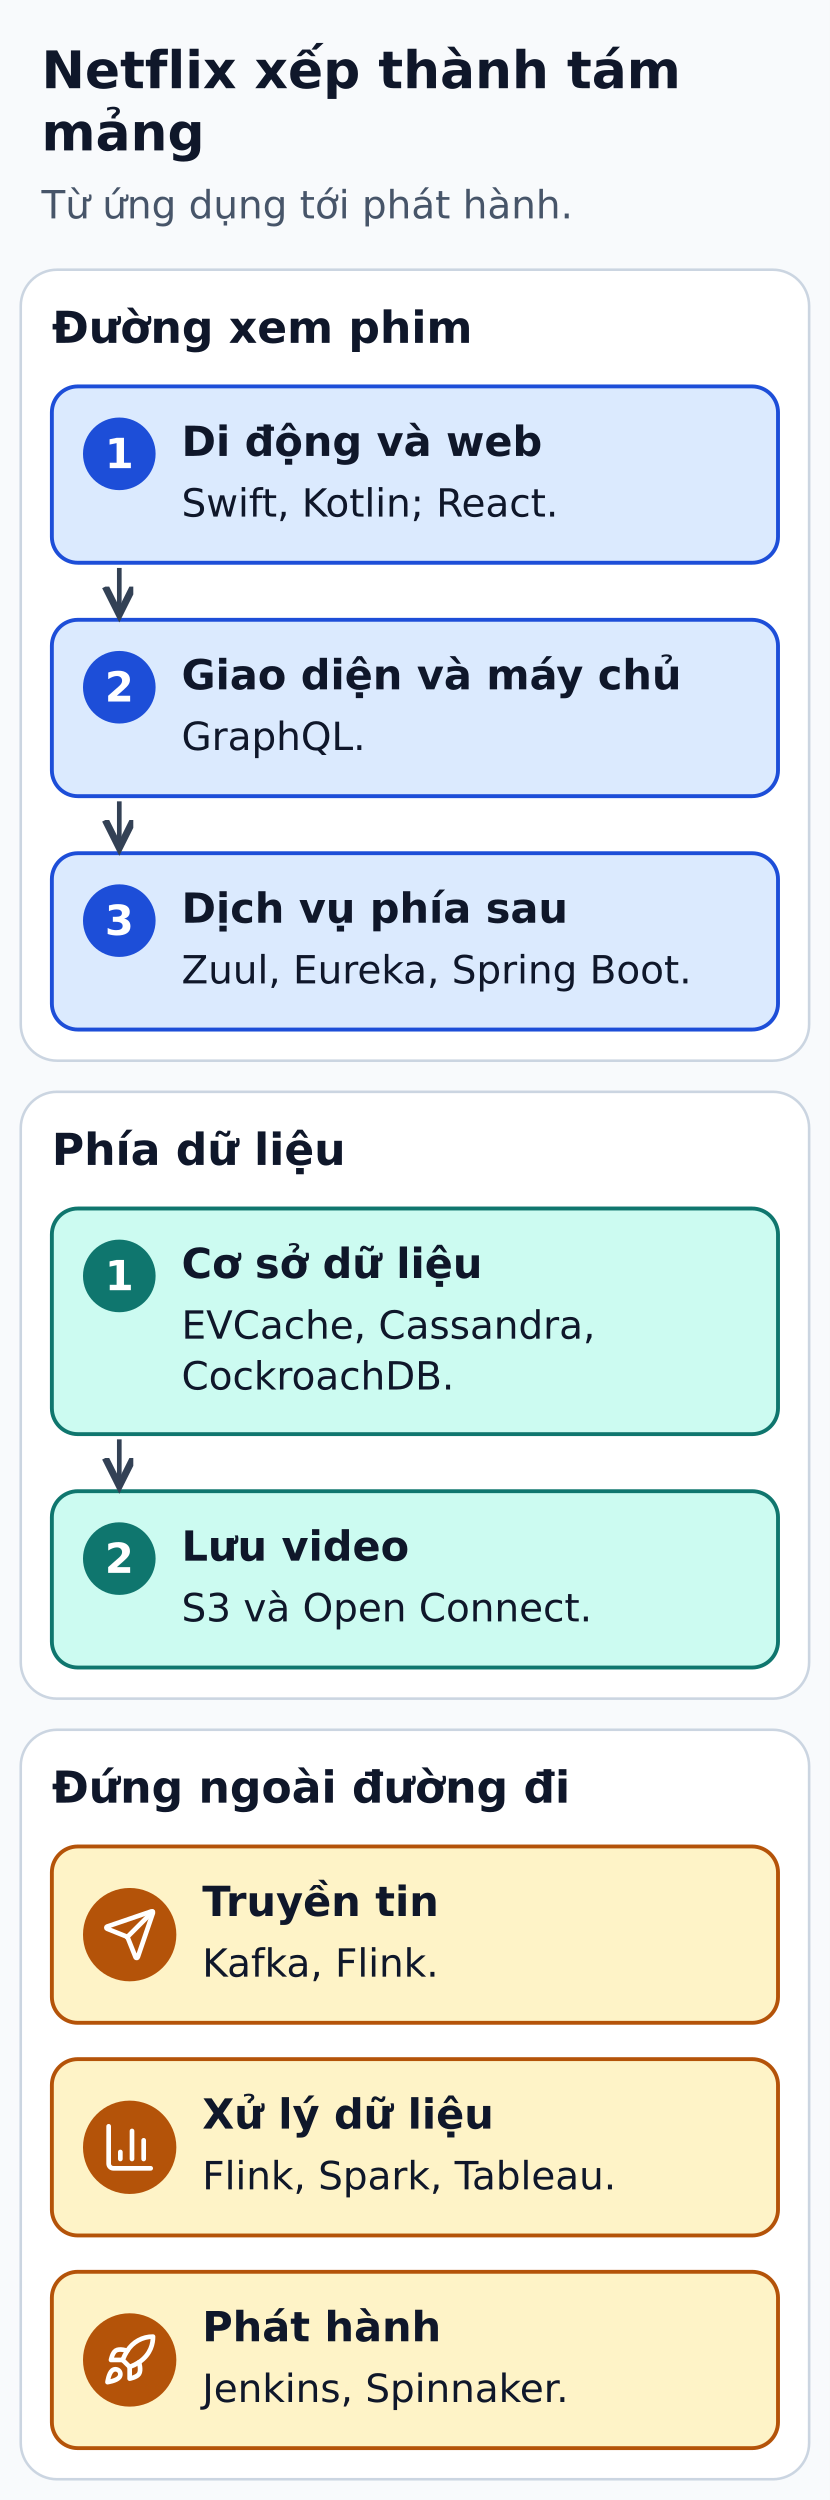
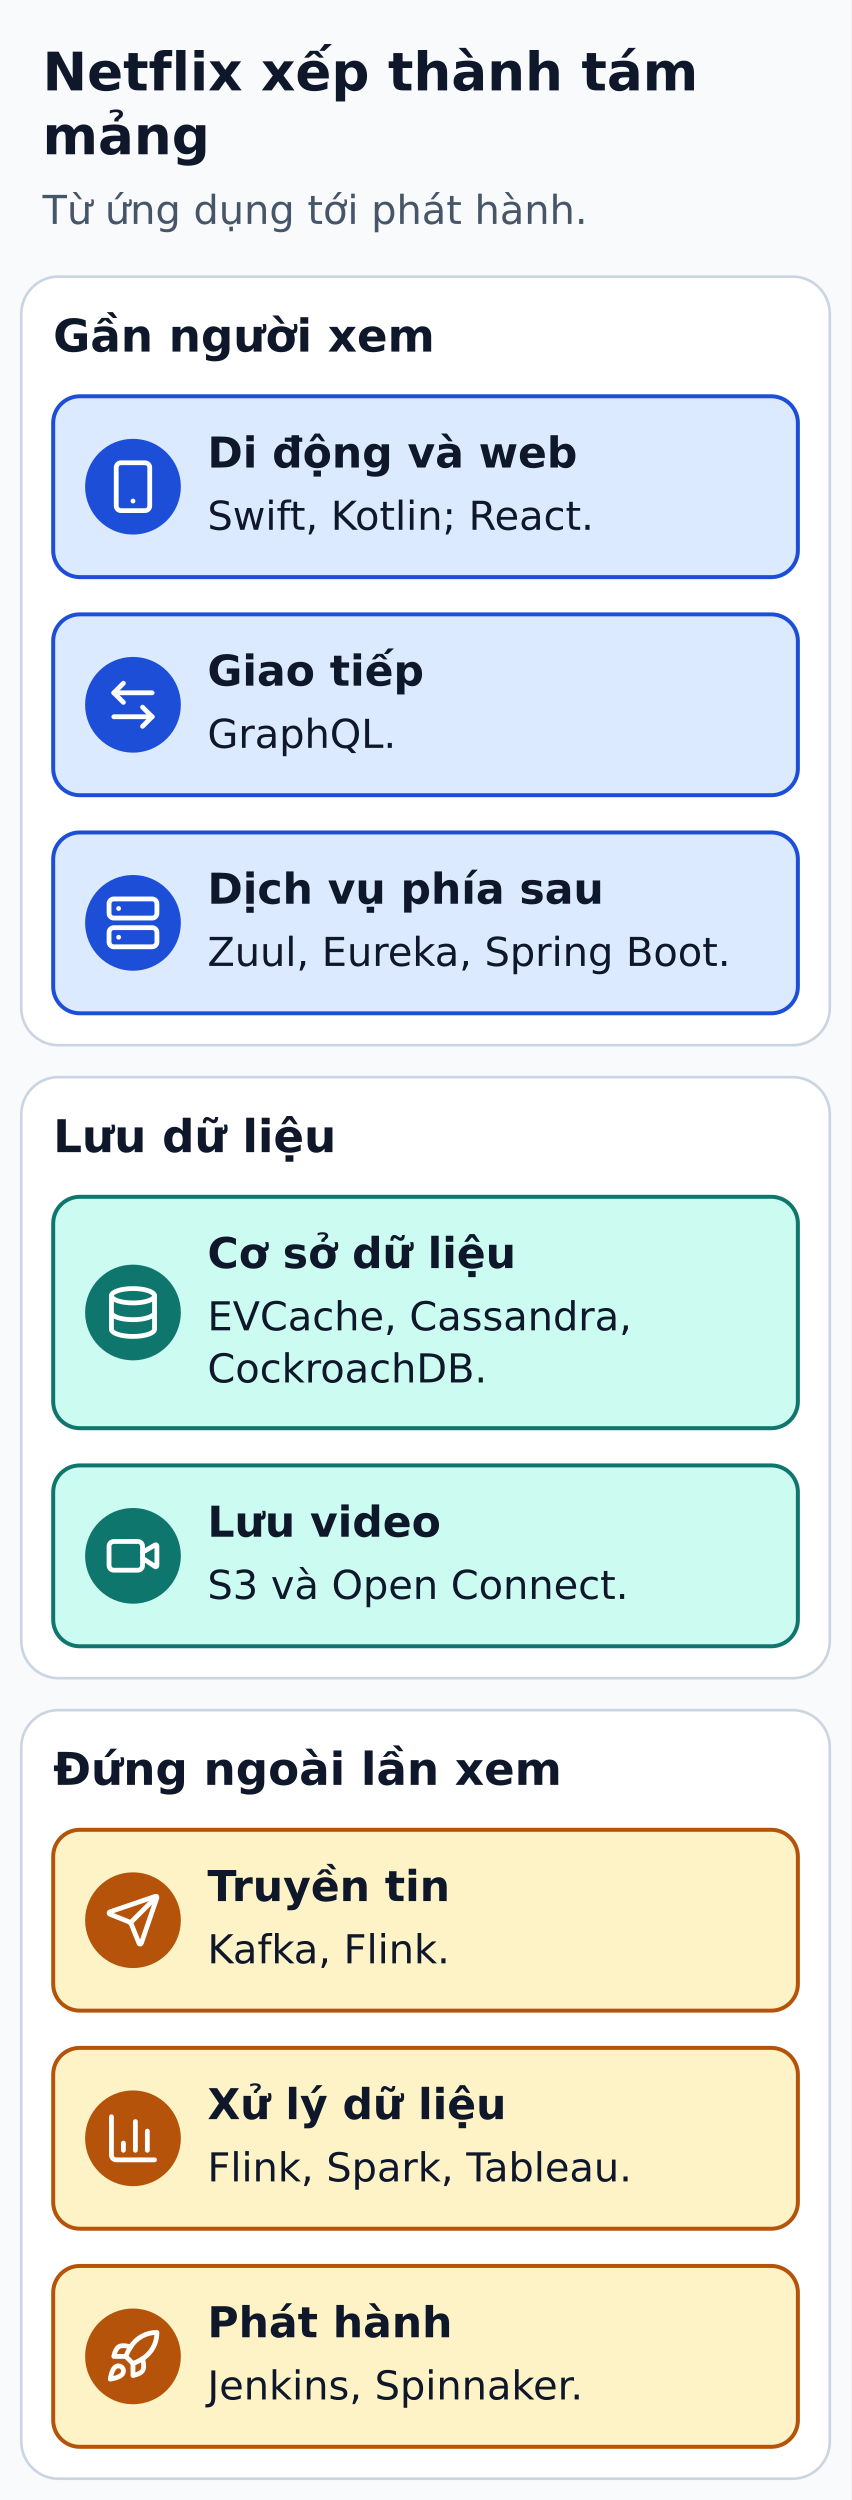
- <svg xmlns="http://www.w3.org/2000/svg" width="320" height="964" viewBox="0 0 320 964" role="img" aria-labelledby="title desc">
+ <svg xmlns="http://www.w3.org/2000/svg" width="320" height="940" viewBox="0 0 320 940" role="img" aria-labelledby="title desc">
  <defs>
    <marker id="arrow" markerWidth="8" markerHeight="8" refX="6" refY="3" orient="auto">
      <path d="M0,0 L6,3 L0,6" fill="none" stroke="#334155" stroke-width="1.5" />
    </marker>
  </defs>
-   <rect width="320" height="964" fill="#f8fafc" />
+   <rect width="320" height="940" fill="#f8fafc" />
  <g font-family="DejaVu Sans, Arial, sans-serif" fill="#0f172a">
    <text x="16" y="34" font-size="20" fill="#0f172a" font-weight="bold" text-anchor="start">Netflix xếp thành tám</text>
    <text x="16" y="58" font-size="20" fill="#0f172a" font-weight="bold" text-anchor="start">mảng</text>
    <text x="16" y="84.2" font-size="15" fill="#475569" font-weight="normal" text-anchor="start">Từ ứng dụng tới phát hành.</text>
-     <rect x="8" y="104" width="304" height="305" rx="14" fill="#ffffff" stroke="#cbd5e1" stroke-width="1" />
-     <text x="20" y="132.2" font-size="17" fill="#0f172a" font-weight="bold" text-anchor="start">Đường xem phim</text>
+     <rect x="8" y="104" width="304" height="289" rx="14" fill="#ffffff" stroke="#cbd5e1" stroke-width="1" />
+     <text x="20" y="132.2" font-size="17" fill="#0f172a" font-weight="bold" text-anchor="start">Gần người xem</text>
    <rect x="20" y="149" width="280" height="68" rx="10" fill="#dbeafe" stroke="#1d4ed8" stroke-width="1.5" />
-     <circle cx="46" cy="175" r="14" fill="#1d4ed8" />
-     <text x="46" y="180.5" font-size="16" fill="#ffffff" font-weight="bold" text-anchor="middle">1</text>
-     <text x="70" y="175.8" font-size="16" fill="#0f172a" font-weight="bold" text-anchor="start">Di động và web</text>
-     <text x="70" y="199.2" font-size="15" fill="#0f172a" font-weight="normal" text-anchor="start">Swift, Kotlin; React.</text>
-     <rect x="20" y="239" width="280" height="68" rx="10" fill="#dbeafe" stroke="#1d4ed8" stroke-width="1.5" />
-     <circle cx="46" cy="265" r="14" fill="#1d4ed8" />
-     <text x="46" y="270.5" font-size="16" fill="#ffffff" font-weight="bold" text-anchor="middle">2</text>
-     <text x="70" y="265.8" font-size="16" fill="#0f172a" font-weight="bold" text-anchor="start">Giao diện và máy chủ</text>
-     <text x="70" y="289.2" font-size="15" fill="#0f172a" font-weight="normal" text-anchor="start">GraphQL.</text>
-     <polyline points="46,219 46,237" fill="none" stroke="#334155" stroke-width="1.8" stroke-linejoin="round" marker-end="url(#arrow)" />
-     <rect x="20" y="329" width="280" height="68" rx="10" fill="#dbeafe" stroke="#1d4ed8" stroke-width="1.5" />
-     <circle cx="46" cy="355" r="14" fill="#1d4ed8" />
-     <text x="46" y="360.5" font-size="16" fill="#ffffff" font-weight="bold" text-anchor="middle">3</text>
-     <text x="70" y="355.8" font-size="16" fill="#0f172a" font-weight="bold" text-anchor="start">Dịch vụ phía sau</text>
-     <text x="70" y="379.2" font-size="15" fill="#0f172a" font-weight="normal" text-anchor="start">Zuul, Eureka, Spring Boot.</text>
-     <polyline points="46,309 46,327" fill="none" stroke="#334155" stroke-width="1.8" stroke-linejoin="round" marker-end="url(#arrow)" />
-     <rect x="8" y="421" width="304" height="234" rx="14" fill="#ffffff" stroke="#cbd5e1" stroke-width="1" />
-     <text x="20" y="449.2" font-size="17" fill="#0f172a" font-weight="bold" text-anchor="start">Phía dữ liệu</text>
-     <rect x="20" y="466" width="280" height="87" rx="10" fill="#ccfbf1" stroke="#0f766e" stroke-width="1.5" />
-     <circle cx="46" cy="492" r="14" fill="#0f766e" />
-     <text x="46" y="497.5" font-size="16" fill="#ffffff" font-weight="bold" text-anchor="middle">1</text>
-     <text x="70" y="492.8" font-size="16" fill="#0f172a" font-weight="bold" text-anchor="start">Cơ sở dữ liệu</text>
-     <text x="70" y="516.2" font-size="15" fill="#0f172a" font-weight="normal" text-anchor="start">EVCache, Cassandra,</text>
-     <text x="70" y="535.8" font-size="15" fill="#0f172a" font-weight="normal" text-anchor="start">CockroachDB.</text>
-     <rect x="20" y="575" width="280" height="68" rx="10" fill="#ccfbf1" stroke="#0f766e" stroke-width="1.5" />
-     <circle cx="46" cy="601" r="14" fill="#0f766e" />
-     <text x="46" y="606.5" font-size="16" fill="#ffffff" font-weight="bold" text-anchor="middle">2</text>
-     <text x="70" y="601.8" font-size="16" fill="#0f172a" font-weight="bold" text-anchor="start">Lưu video</text>
-     <text x="70" y="625.2" font-size="15" fill="#0f172a" font-weight="normal" text-anchor="start">S3 và Open Connect.</text>
-     <polyline points="46,555 46,573" fill="none" stroke="#334155" stroke-width="1.8" stroke-linejoin="round" marker-end="url(#arrow)" />
-     <rect x="8" y="667" width="304" height="289" rx="14" fill="#ffffff" stroke="#cbd5e1" stroke-width="1" />
-     <text x="20" y="695.1" font-size="17" fill="#0f172a" font-weight="bold" text-anchor="start">Đứng ngoài đường đi</text>
-     <rect x="20" y="712" width="280" height="68" rx="10" fill="#fef3c7" stroke="#b45309" stroke-width="1.5" />
-     <circle cx="50" cy="746" r="18" fill="#b45309" />
-     <g transform="translate(39.2 735.2) scale(0.9)" fill="none" stroke="#FFFFFF" stroke-width="2" stroke-linecap="round" stroke-linejoin="round">
+     <circle cx="50" cy="183" r="18" fill="#1d4ed8" />
+     <g transform="translate(39.2 172.2) scale(0.9)" fill="none" stroke="#FFFFFF" stroke-width="2" stroke-linecap="round" stroke-linejoin="round">
+       <rect height="20" rx="2" ry="2" width="14" x="5" y="2" />
+       <path d="M12 18h.01" />
+     </g>
+     <text x="78" y="175.8" font-size="16" fill="#0f172a" font-weight="bold" text-anchor="start">Di động và web</text>
+     <text x="78" y="199.2" font-size="15" fill="#0f172a" font-weight="normal" text-anchor="start">Swift, Kotlin; React.</text>
+     <rect x="20" y="231" width="280" height="68" rx="10" fill="#dbeafe" stroke="#1d4ed8" stroke-width="1.5" />
+     <circle cx="50" cy="265" r="18" fill="#1d4ed8" />
+     <g transform="translate(39.2 254.2) scale(0.9)" fill="none" stroke="#FFFFFF" stroke-width="2" stroke-linecap="round" stroke-linejoin="round">
+       <path d="M8 3 4 7l4 4" />
+       <path d="M4 7h16" />
+       <path d="m16 21 4-4-4-4" />
+       <path d="M20 17H4" />
+     </g>
+     <text x="78" y="257.8" font-size="16" fill="#0f172a" font-weight="bold" text-anchor="start">Giao tiếp</text>
+     <text x="78" y="281.2" font-size="15" fill="#0f172a" font-weight="normal" text-anchor="start">GraphQL.</text>
+     <rect x="20" y="313" width="280" height="68" rx="10" fill="#dbeafe" stroke="#1d4ed8" stroke-width="1.5" />
+     <circle cx="50" cy="347" r="18" fill="#1d4ed8" />
+     <g transform="translate(39.2 336.2) scale(0.9)" fill="none" stroke="#FFFFFF" stroke-width="2" stroke-linecap="round" stroke-linejoin="round">
+       <rect height="8" rx="2" ry="2" width="20" x="2" y="2" />
+       <rect height="8" rx="2" ry="2" width="20" x="2" y="14" />
+       <line x1="6" x2="6.01" y1="6" y2="6" />
+       <line x1="6" x2="6.01" y1="18" y2="18" />
+     </g>
+     <text x="78" y="339.8" font-size="16" fill="#0f172a" font-weight="bold" text-anchor="start">Dịch vụ phía sau</text>
+     <text x="78" y="363.2" font-size="15" fill="#0f172a" font-weight="normal" text-anchor="start">Zuul, Eureka, Spring Boot.</text>
+     <rect x="8" y="405" width="304" height="226" rx="14" fill="#ffffff" stroke="#cbd5e1" stroke-width="1" />
+     <text x="20" y="433.2" font-size="17" fill="#0f172a" font-weight="bold" text-anchor="start">Lưu dữ liệu</text>
+     <rect x="20" y="450" width="280" height="87" rx="10" fill="#ccfbf1" stroke="#0f766e" stroke-width="1.5" />
+     <circle cx="50" cy="493.5" r="18" fill="#0f766e" />
+     <g transform="translate(39.2 482.7) scale(0.9)" fill="none" stroke="#FFFFFF" stroke-width="2" stroke-linecap="round" stroke-linejoin="round">
+       <ellipse cx="12" cy="5" rx="9" ry="3" />
+       <path d="M3 5V19A9 3 0 0 0 21 19V5" />
+       <path d="M3 12A9 3 0 0 0 21 12" />
+     </g>
+     <text x="78" y="476.8" font-size="16" fill="#0f172a" font-weight="bold" text-anchor="start">Cơ sở dữ liệu</text>
+     <text x="78" y="500.2" font-size="15" fill="#0f172a" font-weight="normal" text-anchor="start">EVCache, Cassandra,</text>
+     <text x="78" y="519.8" font-size="15" fill="#0f172a" font-weight="normal" text-anchor="start">CockroachDB.</text>
+     <rect x="20" y="551" width="280" height="68" rx="10" fill="#ccfbf1" stroke="#0f766e" stroke-width="1.5" />
+     <circle cx="50" cy="585" r="18" fill="#0f766e" />
+     <g transform="translate(39.2 574.2) scale(0.9)" fill="none" stroke="#FFFFFF" stroke-width="2" stroke-linecap="round" stroke-linejoin="round">
+       <path d="m16 13 5.223 3.482a.5.5 0 0 0 .777-.416V7.87a.5.5 0 0 0-.752-.432L16 10.5" />
+       <rect height="12" rx="2" width="14" x="2" y="6" />
+     </g>
+     <text x="78" y="577.8" font-size="16" fill="#0f172a" font-weight="bold" text-anchor="start">Lưu video</text>
+     <text x="78" y="601.2" font-size="15" fill="#0f172a" font-weight="normal" text-anchor="start">S3 và Open Connect.</text>
+     <rect x="8" y="643" width="304" height="289" rx="14" fill="#ffffff" stroke="#cbd5e1" stroke-width="1" />
+     <text x="20" y="671.1" font-size="17" fill="#0f172a" font-weight="bold" text-anchor="start">Đứng ngoài lần xem</text>
+     <rect x="20" y="688" width="280" height="68" rx="10" fill="#fef3c7" stroke="#b45309" stroke-width="1.5" />
+     <circle cx="50" cy="722" r="18" fill="#b45309" />
+     <g transform="translate(39.2 711.2) scale(0.9)" fill="none" stroke="#FFFFFF" stroke-width="2" stroke-linecap="round" stroke-linejoin="round">
      <path d="M14.536 21.686a.5.5 0 0 0 .937-.024l6.5-19a.496.496 0 0 0-.635-.635l-19 6.5a.5.5 0 0 0-.024.937l7.93 3.18a2 2 0 0 1 1.112 1.11z" />
      <path d="m21.854 2.147-10.94 10.939" />
    </g>
-     <text x="78" y="738.8" font-size="16" fill="#0f172a" font-weight="bold" text-anchor="start">Truyền tin</text>
-     <text x="78" y="762.2" font-size="15" fill="#0f172a" font-weight="normal" text-anchor="start">Kafka, Flink.</text>
-     <rect x="20" y="794" width="280" height="68" rx="10" fill="#fef3c7" stroke="#b45309" stroke-width="1.5" />
-     <circle cx="50" cy="828" r="18" fill="#b45309" />
-     <g transform="translate(39.2 817.2) scale(0.9)" fill="none" stroke="#FFFFFF" stroke-width="2" stroke-linecap="round" stroke-linejoin="round">
+     <text x="78" y="714.8" font-size="16" fill="#0f172a" font-weight="bold" text-anchor="start">Truyền tin</text>
+     <text x="78" y="738.2" font-size="15" fill="#0f172a" font-weight="normal" text-anchor="start">Kafka, Flink.</text>
+     <rect x="20" y="770" width="280" height="68" rx="10" fill="#fef3c7" stroke="#b45309" stroke-width="1.5" />
+     <circle cx="50" cy="804" r="18" fill="#b45309" />
+     <g transform="translate(39.2 793.2) scale(0.9)" fill="none" stroke="#FFFFFF" stroke-width="2" stroke-linecap="round" stroke-linejoin="round">
      <path d="M3 3v16a2 2 0 0 0 2 2h16" />
      <path d="M18 17V9" />
      <path d="M13 17V5" />
      <path d="M8 17v-3" />
    </g>
-     <text x="78" y="820.8" font-size="16" fill="#0f172a" font-weight="bold" text-anchor="start">Xử lý dữ liệu</text>
-     <text x="78" y="844.2" font-size="15" fill="#0f172a" font-weight="normal" text-anchor="start">Flink, Spark, Tableau.</text>
-     <rect x="20" y="876" width="280" height="68" rx="10" fill="#fef3c7" stroke="#b45309" stroke-width="1.5" />
-     <circle cx="50" cy="910" r="18" fill="#b45309" />
-     <g transform="translate(39.2 899.2) scale(0.9)" fill="none" stroke="#FFFFFF" stroke-width="2" stroke-linecap="round" stroke-linejoin="round">
+     <text x="78" y="796.8" font-size="16" fill="#0f172a" font-weight="bold" text-anchor="start">Xử lý dữ liệu</text>
+     <text x="78" y="820.2" font-size="15" fill="#0f172a" font-weight="normal" text-anchor="start">Flink, Spark, Tableau.</text>
+     <rect x="20" y="852" width="280" height="68" rx="10" fill="#fef3c7" stroke="#b45309" stroke-width="1.5" />
+     <circle cx="50" cy="886" r="18" fill="#b45309" />
+     <g transform="translate(39.2 875.2) scale(0.9)" fill="none" stroke="#FFFFFF" stroke-width="2" stroke-linecap="round" stroke-linejoin="round">
      <path d="M12 15v5s3.03-.55 4-2c1.08-1.62 0-5 0-5" />
      <path d="M4.5 16.5c-1.5 1.26-2 5-2 5s3.74-.5 5-2c.71-.84.7-2.13-.09-2.91a2.18 2.18 0 0 0-2.91-.09" />
      <path d="M9 12a22 22 0 0 1 2-3.95A12.88 12.88 0 0 1 22 2c0 2.72-.78 7.5-6 11a22.4 22.4 0 0 1-4 2z" />
      <path d="M9 12H4s.55-3.03 2-4c1.62-1.08 5 .05 5 .05" />
    </g>
-     <text x="78" y="902.8" font-size="16" fill="#0f172a" font-weight="bold" text-anchor="start">Phát hành</text>
-     <text x="78" y="926.2" font-size="15" fill="#0f172a" font-weight="normal" text-anchor="start">Jenkins, Spinnaker.</text>
+     <text x="78" y="878.8" font-size="16" fill="#0f172a" font-weight="bold" text-anchor="start">Phát hành</text>
+     <text x="78" y="902.2" font-size="15" fill="#0f172a" font-weight="normal" text-anchor="start">Jenkins, Spinnaker.</text>
  </g>
</svg>
